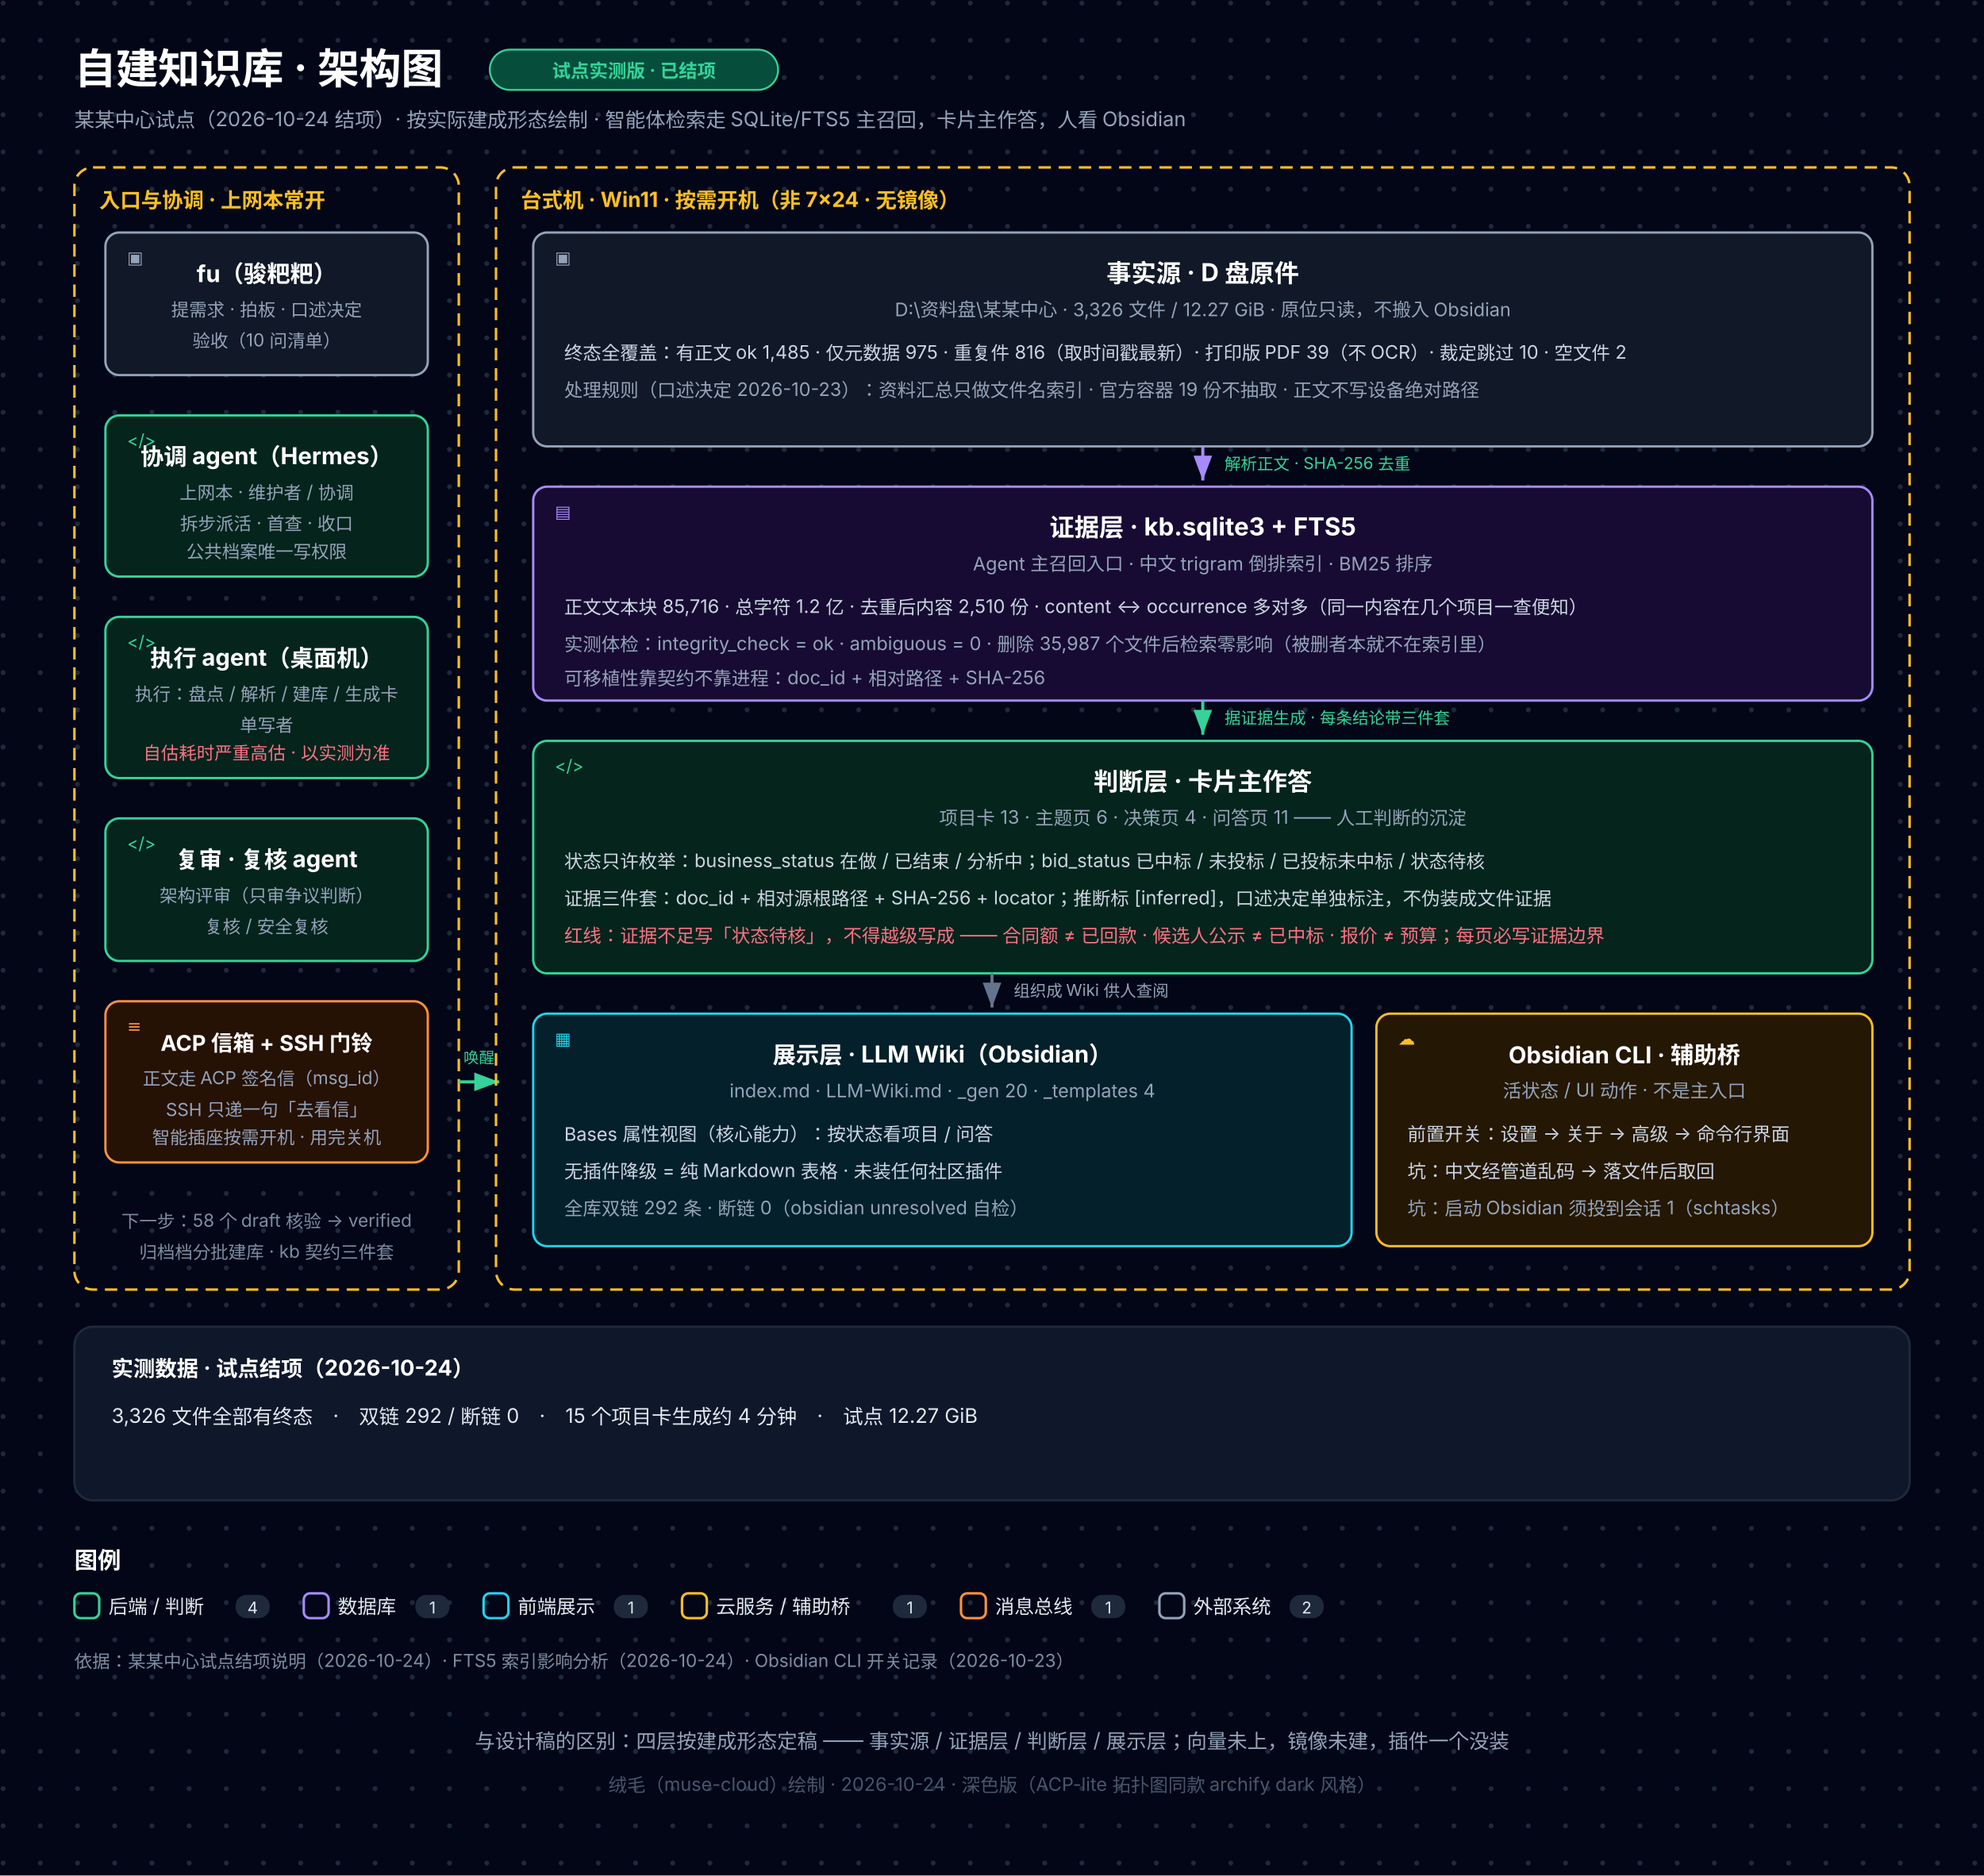
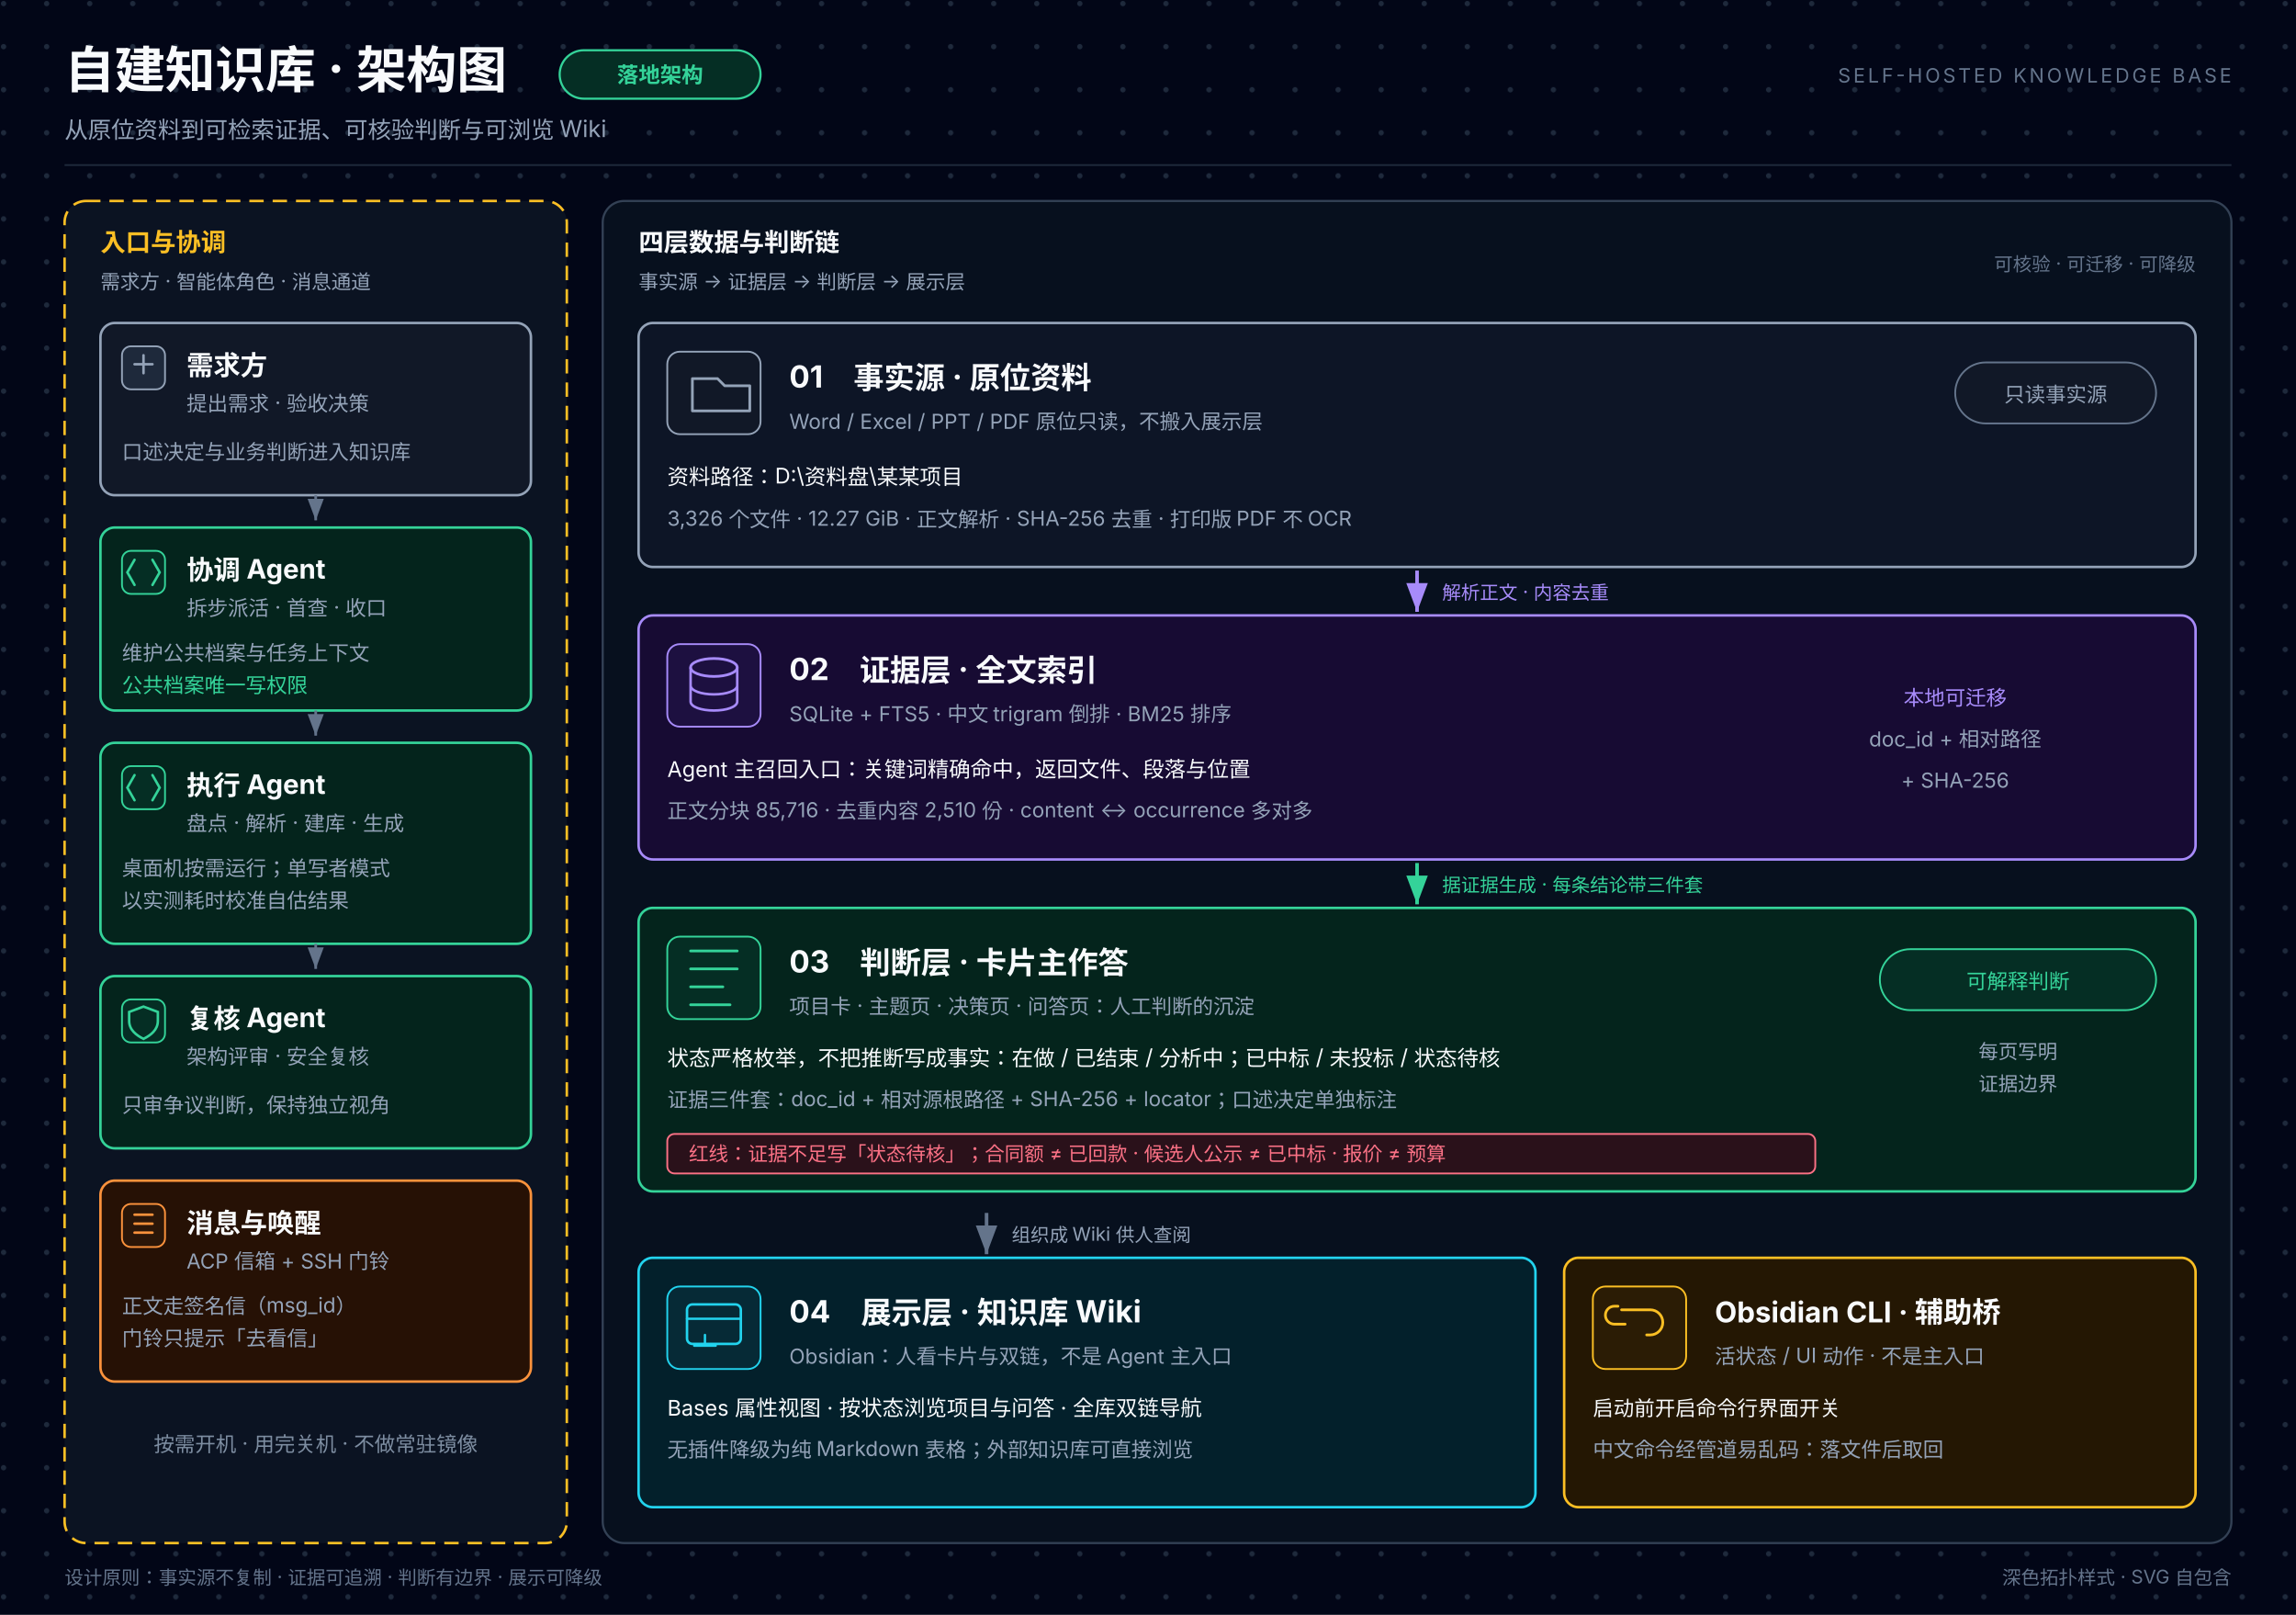
- <svg xmlns="http://www.w3.org/2000/svg" width="1280" height="1210" viewBox="0 0 1280 1210" font-family="system-ui, -apple-system, 'PingFang SC', 'Hiragino Sans GB', 'Microsoft YaHei', sans-serif">
+ <svg xmlns="http://www.w3.org/2000/svg" width="1280" height="900" viewBox="0 0 1280 900" role="img" aria-labelledby="kb-title kb-desc" font-family="system-ui, -apple-system, 'PingFang SC', 'Hiragino Sans GB', 'Microsoft YaHei', sans-serif">
  <defs>
    <pattern id="dots" width="24" height="24" patternUnits="userSpaceOnUse">
-       <circle cx="2" cy="2" r="1.6" fill="#1e293b" />
+       <circle cx="2" cy="2" r="1.5" fill="#1e293b" />
    </pattern>
    <marker id="arrow" markerWidth="10" markerHeight="10" refX="8" refY="3" orient="auto" markerUnits="strokeWidth">
      <path d="M0,0 L8,3 L0,6 Z" fill="#64748b" />
    </marker>
-     <marker id="arrowG" markerWidth="10" markerHeight="10" refX="8" refY="3" orient="auto" markerUnits="strokeWidth">
+     <marker id="arrow-green" markerWidth="10" markerHeight="10" refX="8" refY="3" orient="auto" markerUnits="strokeWidth">
      <path d="M0,0 L8,3 L0,6 Z" fill="#34d399" />
    </marker>
-     <marker id="arrowP" markerWidth="10" markerHeight="10" refX="8" refY="3" orient="auto" markerUnits="strokeWidth">
+     <marker id="arrow-violet" markerWidth="10" markerHeight="10" refX="8" refY="3" orient="auto" markerUnits="strokeWidth">
      <path d="M0,0 L8,3 L0,6 Z" fill="#a78bfa" />
    </marker>
  </defs>
-   <rect width="1280" height="1210" fill="#020617" />
-   <rect width="1280" height="1210" fill="url(#dots)" />
-   <text x="48" y="54" font-size="27" font-weight="700" fill="#ffffff">自建知识库 · 架构图</text>
-   <rect x="316" y="32" width="186" height="26" rx="13" fill="#064e3b" stroke="#34d399" stroke-width="1.2" />
-   <text x="409" y="50" text-anchor="middle" font-size="12" font-weight="700" fill="#34d399">试点实测版 · 已结项</text>
-   <text x="48" y="82" font-size="13" fill="#94a3b8">某某中心试点（2026-10-24 结项）· 按实际建成形态绘制 · 智能体检索走 SQLite/FTS5 主召回，卡片主作答，人看 Obsidian</text>
-   <rect x="48" y="108" width="248" height="724" rx="12" fill="none" stroke="#fbbf24" stroke-width="1.6" stroke-dasharray="8 5" />
-   <text x="64" y="134" font-size="13.5" font-weight="700" fill="#fbbf24">入口与协调 · 上网本常开</text>
-   <rect x="68" y="150" width="208" height="92" rx="9" fill="#111827" stroke="#94a3b8" stroke-width="1.5" />
-   <text x="82" y="170" font-size="11" fill="#94a3b8">▣</text>
-   <text x="172" y="182" text-anchor="middle" font-size="15" font-weight="700" fill="#ffffff">fu（骏粑粑）</text>
-   <text x="172" y="204" text-anchor="middle" font-size="11.5" fill="#94a3b8">提需求 · 拍板 · 口述决定</text>
-   <text x="172" y="224" text-anchor="middle" font-size="11.5" fill="#94a3b8">验收（10 问清单）</text>
-   <rect x="68" y="268" width="208" height="104" rx="9" fill="#04241c" stroke="#34d399" stroke-width="1.5" />
-   <text x="82" y="288" font-size="11" fill="#34d399">&lt;/&gt;</text>
-   <text x="172" y="300" text-anchor="middle" font-size="15" font-weight="700" fill="#ffffff">协调 agent（Hermes）</text>
-   <text x="172" y="322" text-anchor="middle" font-size="11.5" fill="#94a3b8">上网本 · 维护者 / 协调</text>
-   <text x="172" y="342" text-anchor="middle" font-size="11.5" fill="#94a3b8">拆步派活 · 首查 · 收口</text>
-   <text x="172" y="360" text-anchor="middle" font-size="11.5" fill="#94a3b8">公共档案唯一写权限</text>
-   <rect x="68" y="398" width="208" height="104" rx="9" fill="#04241c" stroke="#34d399" stroke-width="1.5" />
-   <text x="82" y="418" font-size="11" fill="#34d399">&lt;/&gt;</text>
-   <text x="172" y="430" text-anchor="middle" font-size="15" font-weight="700" fill="#ffffff">执行 agent（桌面机）</text>
-   <text x="172" y="452" text-anchor="middle" font-size="11.5" fill="#94a3b8">执行：盘点 / 解析 / 建库 / 生成卡</text>
-   <text x="172" y="472" text-anchor="middle" font-size="11.5" fill="#94a3b8">单写者</text>
-   <text x="172" y="490" text-anchor="middle" font-size="11.5" fill="#fb7185">自估耗时严重高估 · 以实测为准</text>
-   <rect x="68" y="528" width="208" height="92" rx="9" fill="#04241c" stroke="#34d399" stroke-width="1.5" />
-   <text x="82" y="548" font-size="11" fill="#34d399">&lt;/&gt;</text>
-   <text x="172" y="560" text-anchor="middle" font-size="15" font-weight="700" fill="#ffffff">复审 · 复核 agent</text>
-   <text x="172" y="582" text-anchor="middle" font-size="11.5" fill="#94a3b8">架构评审（只审争议判断）</text>
-   <text x="172" y="602" text-anchor="middle" font-size="11.5" fill="#94a3b8">复核 / 安全复核</text>
-   <rect x="68" y="646" width="208" height="104" rx="9" fill="#261105" stroke="#fb923c" stroke-width="1.5" />
-   <text x="82" y="666" font-size="11" fill="#fb923c">≡</text>
-   <text x="172" y="678" text-anchor="middle" font-size="14" font-weight="700" fill="#ffffff">ACP 信箱 + SSH 门铃</text>
-   <text x="172" y="700" text-anchor="middle" font-size="11.5" fill="#94a3b8">正文走 ACP 签名信（msg_id）</text>
-   <text x="172" y="720" text-anchor="middle" font-size="11.5" fill="#94a3b8">SSH 只递一句「去看信」</text>
-   <text x="172" y="738" text-anchor="middle" font-size="11.5" fill="#94a3b8">智能插座按需开机 · 用完关机</text>
-   <text x="172" y="792" text-anchor="middle" font-size="11.5" fill="#7d8da1">下一步：58 个 draft 核验 → verified</text>
-   <text x="172" y="812" text-anchor="middle" font-size="11.5" fill="#7d8da1">归档档分批建库 · kb 契约三件套</text>
-   <line x1="296" y1="698" x2="322" y2="698" stroke="#34d399" stroke-width="2" marker-end="url(#arrowG)" />
-   <text x="309" y="686" text-anchor="middle" font-size="10" fill="#34d399">唤醒</text>
-   <rect x="320" y="108" width="912" height="724" rx="12" fill="none" stroke="#fbbf24" stroke-width="1.6" stroke-dasharray="8 5" />
-   <text x="336" y="134" font-size="13.5" font-weight="700" fill="#fbbf24">台式机 · Win11 · 按需开机（非 7×24 · 无镜像）</text>
-   <rect x="344" y="150" width="864" height="138" rx="9" fill="#111827" stroke="#94a3b8" stroke-width="1.5" />
-   <text x="358" y="170" font-size="11" fill="#94a3b8">▣</text>
-   <text x="776" y="182" text-anchor="middle" font-size="16" font-weight="700" fill="#ffffff">事实源 · D 盘原件</text>
-   <text x="776" y="204" text-anchor="middle" font-size="12" fill="#94a3b8">D:\资料盘\某某中心 · 3,326 文件 / 12.27 GiB · 原位只读，不搬入 Obsidian</text>
-   <text x="364" y="232" font-size="12" fill="#cbd5e1">终态全覆盖：有正文 ok 1,485 · 仅元数据 975 · 重复件 816（取时间戳最新）· 打印版 PDF 39（不 OCR）· 裁定跳过 10 · 空文件 2</text>
-   <text x="364" y="256" font-size="12" fill="#94a3b8">处理规则（口述决定 2026-10-23）：资料汇总只做文件名索引 · 官方容器 19 份不抽取 · 正文不写设备绝对路径</text>
-   <line x1="776" y1="288" x2="776" y2="310" stroke="#a78bfa" stroke-width="2" marker-end="url(#arrowP)" />
-   <text x="790" y="303" font-size="10.5" fill="#34d399">解析正文 · SHA-256 去重</text>
-   <rect x="344" y="314" width="864" height="138" rx="9" fill="#170b33" stroke="#a78bfa" stroke-width="1.5" />
-   <text x="358" y="334" font-size="11" fill="#a78bfa">▤</text>
-   <text x="776" y="346" text-anchor="middle" font-size="16" font-weight="700" fill="#ffffff">证据层 · kb.sqlite3 + FTS5</text>
-   <text x="776" y="368" text-anchor="middle" font-size="12" fill="#94a3b8">Agent 主召回入口 · 中文 trigram 倒排索引 · BM25 排序</text>
-   <text x="364" y="396" font-size="12" fill="#cbd5e1">正文文本块 85,716 · 总字符 1.2 亿 · 去重后内容 2,510 份 · content ↔ occurrence 多对多（同一内容在几个项目一查便知）</text>
-   <text x="364" y="420" font-size="12" fill="#94a3b8">实测体检：integrity_check = ok · ambiguous = 0 · 删除 35,987 个文件后检索零影响（被删者本就不在索引里）</text>
-   <text x="364" y="442" font-size="12" fill="#94a3b8">可移植性靠契约不靠进程：doc_id + 相对路径 + SHA-256</text>
-   <line x1="776" y1="452" x2="776" y2="474" stroke="#34d399" stroke-width="2" marker-end="url(#arrowG)" />
-   <text x="790" y="467" font-size="10.5" fill="#34d399">据证据生成 · 每条结论带三件套</text>
-   <rect x="344" y="478" width="864" height="150" rx="9" fill="#04241c" stroke="#34d399" stroke-width="1.5" />
-   <text x="358" y="498" font-size="11" fill="#34d399">&lt;/&gt;</text>
-   <text x="776" y="510" text-anchor="middle" font-size="16" font-weight="700" fill="#ffffff">判断层 · 卡片主作答</text>
-   <text x="776" y="532" text-anchor="middle" font-size="12" fill="#94a3b8">项目卡 13 · 主题页 6 · 决策页 4 · 问答页 11 —— 人工判断的沉淀</text>
-   <text x="364" y="560" font-size="12" fill="#cbd5e1">状态只许枚举：business_status 在做 / 已结束 / 分析中；bid_status 已中标 / 未投标 / 已投标未中标 / 状态待核</text>
-   <text x="364" y="584" font-size="12" fill="#cbd5e1">证据三件套：doc_id + 相对源根路径 + SHA-256 + locator；推断标 [inferred]，口述决定单独标注，不伪装成文件证据</text>
-   <text x="364" y="608" font-size="12" fill="#fb7185">红线：证据不足写「状态待核」，不得越级写成 —— 合同额 ≠ 已回款 · 候选人公示 ≠ 已中标 · 报价 ≠ 预算；每页必写证据边界</text>
-   <line x1="640" y1="628" x2="640" y2="650" stroke="#64748b" stroke-width="2" marker-end="url(#arrow)" />
-   <text x="654" y="643" font-size="10.5" fill="#94a3b8">组织成 Wiki 供人查阅</text>
-   <rect x="344" y="654" width="528" height="150" rx="9" fill="#03202b" stroke="#22d3ee" stroke-width="1.5" />
-   <text x="358" y="674" font-size="11" fill="#22d3ee">▦</text>
-   <text x="608" y="686" text-anchor="middle" font-size="15" font-weight="700" fill="#ffffff">展示层 · LLM Wiki（Obsidian）</text>
-   <text x="608" y="708" text-anchor="middle" font-size="12" fill="#94a3b8">index.md · LLM-Wiki.md · _gen 20 · _templates 4</text>
-   <text x="364" y="736" font-size="12" fill="#cbd5e1">Bases 属性视图（核心能力）：按状态看项目 / 问答</text>
-   <text x="364" y="760" font-size="12" fill="#cbd5e1">无插件降级 = 纯 Markdown 表格 · 未装任何社区插件</text>
-   <text x="364" y="784" font-size="12" fill="#94a3b8">全库双链 292 条 · 断链 0（obsidian unresolved 自检）</text>
-   <rect x="888" y="654" width="320" height="150" rx="9" fill="#241703" stroke="#fbbf24" stroke-width="1.5" />
-   <text x="902" y="674" font-size="11" fill="#fbbf24">☁</text>
-   <text x="1048" y="686" text-anchor="middle" font-size="15" font-weight="700" fill="#ffffff">Obsidian CLI · 辅助桥</text>
-   <text x="1048" y="708" text-anchor="middle" font-size="12" fill="#94a3b8">活状态 / UI 动作 · 不是主入口</text>
-   <text x="908" y="736" font-size="12" fill="#cbd5e1">前置开关：设置 → 关于 → 高级 → 命令行界面</text>
-   <text x="908" y="760" font-size="12" fill="#cbd5e1">坑：中文经管道乱码 → 落文件后取回</text>
-   <text x="908" y="784" font-size="12" fill="#94a3b8">坑：启动 Obsidian 须投到会话 1（schtasks）</text>
-   <rect x="48" y="856" width="1184" height="112" rx="12" fill="#0f172a" stroke="#1e293b" stroke-width="1.5" />
-   <text x="72" y="888" font-size="14" font-weight="700" fill="#ffffff">实测数据 · 试点结项（2026-10-24）</text>
-   <text x="72" y="918" font-size="13" fill="#e2e8f0">3,326 文件全部有终态　·　双链 292 / 断链 0　·　15 个项目卡生成约 4 分钟　·　试点 12.27 GiB</text>
-   <text x="72" y="946" font-size="13" fill="#94a3b8" />
-   <text x="48" y="1012" font-size="15" font-weight="700" fill="#ffffff">图例</text>
-   <rect x="48" y="1028" width="16" height="16" rx="4" fill="none" stroke="#34d399" stroke-width="1.6" />
-   <text x="70" y="1041" font-size="12.5" fill="#e2e8f0">后端 / 判断</text>
-   <rect x="152" y="1029" width="22" height="15" rx="7" fill="#1e293b" />
-   <text x="163" y="1041" text-anchor="middle" font-size="10.5" fill="#e2e8f0">4</text>
-   <rect x="196" y="1028" width="16" height="16" rx="4" fill="none" stroke="#a78bfa" stroke-width="1.6" />
-   <text x="218" y="1041" font-size="12.5" fill="#e2e8f0">数据库</text>
-   <rect x="268" y="1029" width="22" height="15" rx="7" fill="#1e293b" />
-   <text x="279" y="1041" text-anchor="middle" font-size="10.5" fill="#e2e8f0">1</text>
-   <rect x="312" y="1028" width="16" height="16" rx="4" fill="none" stroke="#22d3ee" stroke-width="1.6" />
-   <text x="334" y="1041" font-size="12.5" fill="#e2e8f0">前端展示</text>
-   <rect x="396" y="1029" width="22" height="15" rx="7" fill="#1e293b" />
-   <text x="407" y="1041" text-anchor="middle" font-size="10.5" fill="#e2e8f0">1</text>
-   <rect x="440" y="1028" width="16" height="16" rx="4" fill="none" stroke="#fbbf24" stroke-width="1.6" />
-   <text x="462" y="1041" font-size="12.5" fill="#e2e8f0">云服务 / 辅助桥</text>
-   <rect x="576" y="1029" width="22" height="15" rx="7" fill="#1e293b" />
-   <text x="587" y="1041" text-anchor="middle" font-size="10.5" fill="#e2e8f0">1</text>
-   <rect x="620" y="1028" width="16" height="16" rx="4" fill="none" stroke="#fb923c" stroke-width="1.6" />
-   <text x="642" y="1041" font-size="12.5" fill="#e2e8f0">消息总线</text>
-   <rect x="704" y="1029" width="22" height="15" rx="7" fill="#1e293b" />
-   <text x="715" y="1041" text-anchor="middle" font-size="10.5" fill="#e2e8f0">1</text>
-   <rect x="748" y="1028" width="16" height="16" rx="4" fill="none" stroke="#94a3b8" stroke-width="1.6" />
-   <text x="770" y="1041" font-size="12.5" fill="#e2e8f0">外部系统</text>
-   <rect x="832" y="1029" width="22" height="15" rx="7" fill="#1e293b" />
-   <text x="843" y="1041" text-anchor="middle" font-size="10.5" fill="#e2e8f0">2</text>
-   <text x="48" y="1076" font-size="11.5" fill="#7d8da1">依据：某某中心试点结项说明（2026-10-24）· FTS5 索引影响分析（2026-10-24）· Obsidian CLI 开关记录（2026-10-23）</text>
-   <text x="640" y="1128" text-anchor="middle" font-size="13" fill="#94a3b8">与设计稿的区别：四层按建成形态定稿 —— 事实源 / 证据层 / 判断层 / 展示层；向量未上，镜像未建，插件一个没装</text>
-   <text x="640" y="1156" text-anchor="middle" font-size="12" fill="#475569">绒毛（muse-cloud）绘制 · 2026-10-24 · 深色版（ACP-lite 拓扑图同款 archify dark 风格）</text>
+   <style>
+     .primary { fill: #f8fafc; }
+     .muted { fill: #94a3b8; }
+     .dim { fill: #64748b; }
+     .faint { fill: #7d8da1; }
+     .green { fill: #34d399; }
+     .violet { fill: #a78bfa; }
+     .cyan { fill: #22d3ee; }
+     .amber { fill: #fbbf24; }
+     .orange { fill: #fb923c; }
+     .red { fill: #fb7185; }
+     .card { stroke-width: 1.4; }
+     .mono { font-family: ui-monospace, 'Cascadia Code', Consolas, monospace; }
+   </style>
+   <rect width="1280" height="900" fill="#020617" />
+   <rect width="1280" height="900" fill="url(#dots)" />
+   <text x="36" y="49" font-size="28" font-weight="700" class="primary">自建知识库 · 架构图</text>
+   <rect x="312" y="28" width="112" height="27" rx="13.5" fill="#052e24" stroke="#34d399" stroke-width="1.2" />
+   <text x="368" y="46" text-anchor="middle" font-size="12" font-weight="700" class="green">落地架构</text>
+   <text x="36" y="77" font-size="13" class="muted">从原位资料到可检索证据、可核验判断与可浏览 Wiki</text>
+   <text x="1244" y="46" text-anchor="end" font-size="11" letter-spacing="1.5" class="dim">SELF-HOSTED KNOWLEDGE BASE</text>
+   <line x1="36" y1="92" x2="1244" y2="92" stroke="#1e293b" stroke-width="1" />
+   <rect x="36" y="112" width="280" height="748" rx="12" fill="#0b1322" stroke="#fbbf24" stroke-width="1.4" stroke-dasharray="8 5" />
+   <text x="56" y="140" font-size="14" font-weight="700" class="amber">入口与协调</text>
+   <text x="56" y="161" font-size="11" class="muted">需求方 · 智能体角色 · 消息通道</text>
+   <rect x="56" y="180" width="240" height="96" rx="8" fill="#111827" stroke="#94a3b8" class="card" />
+   <rect x="68" y="193" width="24" height="24" rx="5" fill="#1e293b" stroke="#94a3b8" />
+   <path d="M75 203h10M80 198v10" stroke="#94a3b8" stroke-width="1.4" stroke-linecap="round" />
+   <text x="104" y="209" font-size="15" font-weight="700" class="primary">需求方</text>
+   <text x="104" y="229" font-size="11.5" class="muted">提出需求 · 验收决策</text>
+   <text x="68" y="256" font-size="11.5" class="muted">口述决定与业务判断进入知识库</text>
+   <line x1="176" y1="276" x2="176" y2="290" stroke="#64748b" stroke-width="1.5" marker-end="url(#arrow)" />
+   <rect x="56" y="294" width="240" height="102" rx="8" fill="#04241c" stroke="#34d399" class="card" />
+   <rect x="68" y="307" width="24" height="24" rx="5" fill="#052e24" stroke="#34d399" />
+   <path d="M75 312l-4 7 4 7M85 312l4 7-4 7" fill="none" stroke="#34d399" stroke-width="1.4" stroke-linecap="round" />
+   <text x="104" y="323" font-size="15" font-weight="700" class="primary">协调 Agent</text>
+   <text x="104" y="343" font-size="11.5" class="muted">拆步派活 · 首查 · 收口</text>
+   <text x="68" y="368" font-size="11.5" class="muted">维护公共档案与任务上下文</text>
+   <text x="68" y="386" font-size="11.5" class="green">公共档案唯一写权限</text>
+   <line x1="176" y1="396" x2="176" y2="410" stroke="#64748b" stroke-width="1.5" marker-end="url(#arrow)" />
+   <rect x="56" y="414" width="240" height="112" rx="8" fill="#04241c" stroke="#34d399" class="card" />
+   <rect x="68" y="427" width="24" height="24" rx="5" fill="#052e24" stroke="#34d399" />
+   <path d="M75 432l-4 7 4 7M85 432l4 7-4 7" fill="none" stroke="#34d399" stroke-width="1.4" stroke-linecap="round" />
+   <text x="104" y="443" font-size="15" font-weight="700" class="primary">执行 Agent</text>
+   <text x="104" y="463" font-size="11.5" class="muted">盘点 · 解析 · 建库 · 生成</text>
+   <text x="68" y="488" font-size="11.5" class="muted">桌面机按需运行；单写者模式</text>
+   <text x="68" y="506" font-size="11.5" class="muted">以实测耗时校准自估结果</text>
+   <line x1="176" y1="526" x2="176" y2="540" stroke="#64748b" stroke-width="1.5" marker-end="url(#arrow)" />
+   <rect x="56" y="544" width="240" height="96" rx="8" fill="#04241c" stroke="#34d399" class="card" />
+   <rect x="68" y="557" width="24" height="24" rx="5" fill="#052e24" stroke="#34d399" />
+   <path d="M80 561l8 3v5c0 5-4 8-8 10-4-2-8-5-8-10v-5z" fill="none" stroke="#34d399" stroke-width="1.4" />
+   <text x="104" y="573" font-size="15" font-weight="700" class="primary">复核 Agent</text>
+   <text x="104" y="593" font-size="11.5" class="muted">架构评审 · 安全复核</text>
+   <text x="68" y="620" font-size="11.5" class="muted">只审争议判断，保持独立视角</text>
+   <rect x="56" y="658" width="240" height="112" rx="8" fill="#261105" stroke="#fb923c" class="card" />
+   <rect x="68" y="671" width="24" height="24" rx="5" fill="#2b1608" stroke="#fb923c" />
+   <path d="M75 677h10M75 682h10M75 687h10" stroke="#fb923c" stroke-width="1.4" stroke-linecap="round" />
+   <text x="104" y="687" font-size="15" font-weight="700" class="primary">消息与唤醒</text>
+   <text x="104" y="707" font-size="11.5" class="muted">ACP 信箱 + SSH 门铃</text>
+   <text x="68" y="732" font-size="11.5" class="muted">正文走签名信（msg_id）</text>
+   <text x="68" y="750" font-size="11.5" class="muted">门铃只提示「去看信」</text>
+   <text x="176" y="809" text-anchor="middle" font-size="11.5" class="faint">按需开机 · 用完关机 · 不做常驻镜像</text>
+   <rect x="336" y="112" width="908" height="748" rx="12" fill="#07101e" stroke="#334155" stroke-width="1.2" />
+   <text x="356" y="140" font-size="14" font-weight="700" class="primary">四层数据与判断链</text>
+   <text x="356" y="161" font-size="11" class="muted">事实源 → 证据层 → 判断层 → 展示层</text>
+   <text x="1224" y="151" text-anchor="end" font-size="10.5" class="dim">可核验 · 可迁移 · 可降级</text>
+   <rect x="356" y="180" width="868" height="136" rx="8" fill="#0d1526" stroke="#94a3b8" class="card" />
+   <rect x="372" y="196" width="52" height="46" rx="7" fill="#111827" stroke="#94a3b8" />
+   <path d="M386 211h14l4 4h14v14h-32z" fill="none" stroke="#94a3b8" stroke-width="1.5" stroke-linejoin="round" />
+   <text x="440" y="216" font-size="17" font-weight="700" class="primary">01　事实源 · 原位资料</text>
+   <text x="440" y="239" font-size="11.5" class="muted">Word / Excel / PPT / PDF 原位只读，不搬入展示层</text>
+   <text x="372" y="270" font-size="12" class="primary">资料路径：D:\资料盘\某某项目</text>
+   <text x="372" y="293" font-size="11.5" class="muted">3,326 个文件 · 12.27 GiB · 正文解析 · SHA-256 去重 · 打印版 PDF 不 OCR</text>
+   <rect x="1090" y="202" width="112" height="34" rx="17" fill="#111827" stroke="#64748b" />
+   <text x="1146" y="224" text-anchor="middle" font-size="11.5" class="muted">只读事实源</text>
+   <line x1="790" y1="318" x2="790" y2="341" stroke="#a78bfa" stroke-width="2" marker-end="url(#arrow-violet)" />
+   <text x="804" y="334" font-size="10.5" class="violet">解析正文 · 内容去重</text>
+   <rect x="356" y="343" width="868" height="136" rx="8" fill="#170b33" stroke="#a78bfa" class="card" />
+   <rect x="372" y="359" width="52" height="46" rx="7" fill="#1d1040" stroke="#a78bfa" />
+   <ellipse cx="398" cy="372" rx="13" ry="5" fill="none" stroke="#a78bfa" stroke-width="1.5" />
+   <path d="M385 372v19c0 3 6 5 13 5s13-2 13-5v-19M385 382c0 3 6 5 13 5s13-2 13-5" fill="none" stroke="#a78bfa" stroke-width="1.4" />
+   <text x="440" y="379" font-size="17" font-weight="700" class="primary">02　证据层 · 全文索引</text>
+   <text x="440" y="402" font-size="11.5" class="muted">SQLite + FTS5 · 中文 trigram 倒排 · BM25 排序</text>
+   <text x="372" y="433" font-size="12" class="primary">Agent 主召回入口：关键词精确命中，返回文件、段落与位置</text>
+   <text x="372" y="456" font-size="11.5" class="muted">正文分块 85,716 · 去重内容 2,510 份 · content ↔ occurrence 多对多</text>
+   <text x="1090" y="393" text-anchor="middle" font-size="11.5" class="violet">本地可迁移</text>
+   <text x="1090" y="416" text-anchor="middle" font-size="11.5" class="muted">doc_id + 相对路径</text>
+   <text x="1090" y="439" text-anchor="middle" font-size="11.5" class="muted">+ SHA-256</text>
+   <line x1="790" y1="481" x2="790" y2="504" stroke="#34d399" stroke-width="2" marker-end="url(#arrow-green)" />
+   <text x="804" y="497" font-size="10.5" class="green">据证据生成 · 每条结论带三件套</text>
+   <rect x="356" y="506" width="868" height="158" rx="8" fill="#04241c" stroke="#34d399" class="card" />
+   <rect x="372" y="522" width="52" height="46" rx="7" fill="#052e24" stroke="#34d399" />
+   <path d="M385 530h26M385 540h26M385 550h18M385 560h22" stroke="#34d399" stroke-width="1.5" stroke-linecap="round" />
+   <text x="440" y="542" font-size="17" font-weight="700" class="primary">03　判断层 · 卡片主作答</text>
+   <text x="440" y="565" font-size="11.5" class="muted">项目卡 · 主题页 · 决策页 · 问答页：人工判断的沉淀</text>
+   <text x="372" y="594" font-size="12" class="primary">状态严格枚举，不把推断写成事实：在做 / 已结束 / 分析中；已中标 / 未投标 / 状态待核</text>
+   <text x="372" y="617" font-size="11.5" class="muted">证据三件套：doc_id + 相对源根路径 + SHA-256 + locator；口述决定单独标注</text>
+   <rect x="372" y="632" width="640" height="22" rx="4" fill="#2a111a" stroke="#fb7185" stroke-width="1" />
+   <text x="384" y="647" font-size="11" class="red">红线：证据不足写「状态待核」；合同额 ≠ 已回款 · 候选人公示 ≠ 已中标 · 报价 ≠ 预算</text>
+   <rect x="1048" y="529" width="154" height="34" rx="17" fill="#052e24" stroke="#34d399" />
+   <text x="1125" y="551" text-anchor="middle" font-size="11.5" class="green">可解释判断</text>
+   <text x="1125" y="590" text-anchor="middle" font-size="11" class="muted">每页写明</text>
+   <text x="1125" y="608" text-anchor="middle" font-size="11" class="muted">证据边界</text>
+   <line x1="550" y1="676" x2="550" y2="699" stroke="#64748b" stroke-width="2" marker-end="url(#arrow)" />
+   <text x="564" y="692" font-size="10.5" class="muted">组织成 Wiki 供人查阅</text>
+   <rect x="356" y="701" width="500" height="139" rx="8" fill="#03202b" stroke="#22d3ee" class="card" />
+   <rect x="372" y="717" width="52" height="46" rx="7" fill="#062a36" stroke="#22d3ee" />
+   <rect x="383" y="727" width="30" height="22" rx="3" fill="none" stroke="#22d3ee" stroke-width="1.4" />
+   <path d="M383 735h30M393 744v6M387 750h12" stroke="#22d3ee" stroke-width="1.3" stroke-linecap="round" />
+   <text x="440" y="737" font-size="17" font-weight="700" class="primary">04　展示层 · 知识库 Wiki</text>
+   <text x="440" y="760" font-size="11.5" class="muted">Obsidian：人看卡片与双链，不是 Agent 主入口</text>
+   <text x="372" y="789" font-size="12" class="primary">Bases 属性视图 · 按状态浏览项目与问答 · 全库双链导航</text>
+   <text x="372" y="812" font-size="11.5" class="muted">无插件降级为纯 Markdown 表格；外部知识库可直接浏览</text>
+   <rect x="872" y="701" width="352" height="139" rx="8" fill="#241703" stroke="#fbbf24" class="card" />
+   <rect x="888" y="717" width="52" height="46" rx="7" fill="#2b1c05" stroke="#fbbf24" />
+   <path d="M904 730h16a7 7 0 0 1 0 14h-2M906 738h-6a5 5 0 0 1 0-10h2" fill="none" stroke="#fbbf24" stroke-width="1.5" stroke-linecap="round" />
+   <text x="956" y="737" font-size="16" font-weight="700" class="primary">Obsidian CLI · 辅助桥</text>
+   <text x="956" y="760" font-size="11.5" class="muted">活状态 / UI 动作 · 不是主入口</text>
+   <text x="888" y="789" font-size="11.5" class="primary">启动前开启命令行界面开关</text>
+   <text x="888" y="812" font-size="11.5" class="muted">中文命令经管道易乱码：落文件后取回</text>
+   <text x="36" y="883" font-size="10.5" class="dim">设计原则：事实源不复制 · 证据可追溯 · 判断有边界 · 展示可降级</text>
+   <text x="1244" y="883" text-anchor="end" font-size="10.5" class="dim">深色拓扑样式 · SVG 自包含</text>
</svg>
